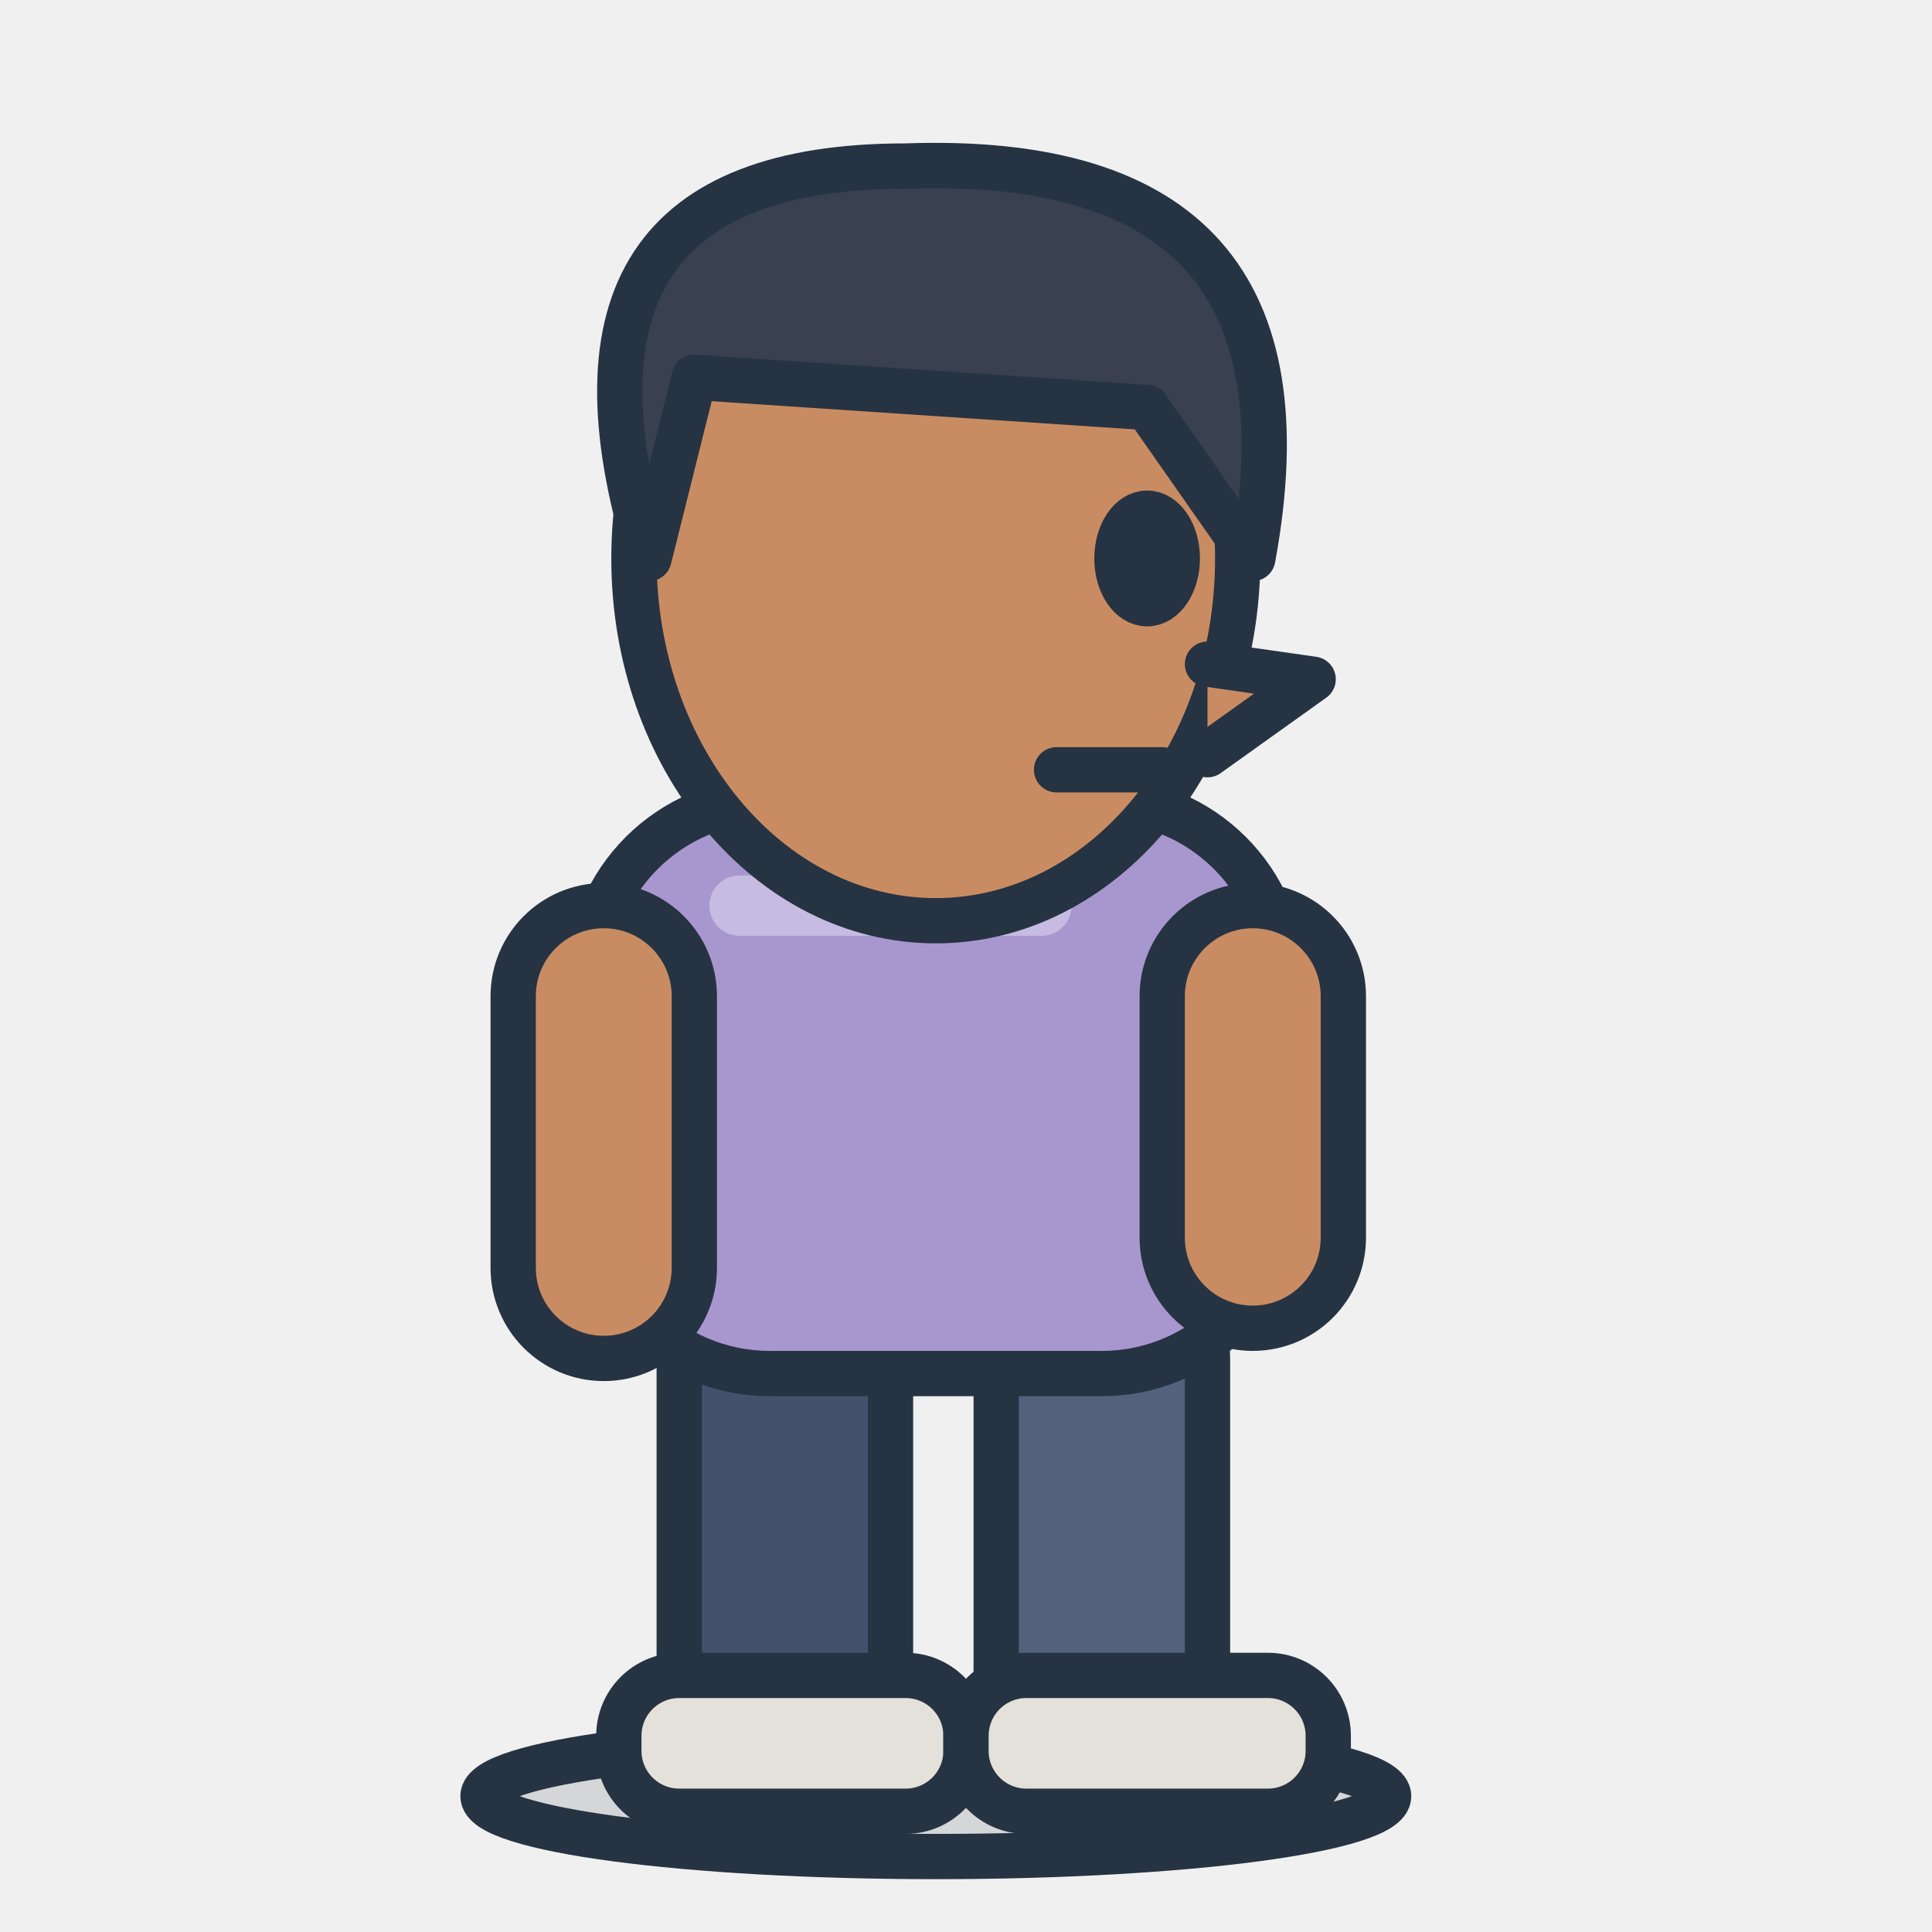
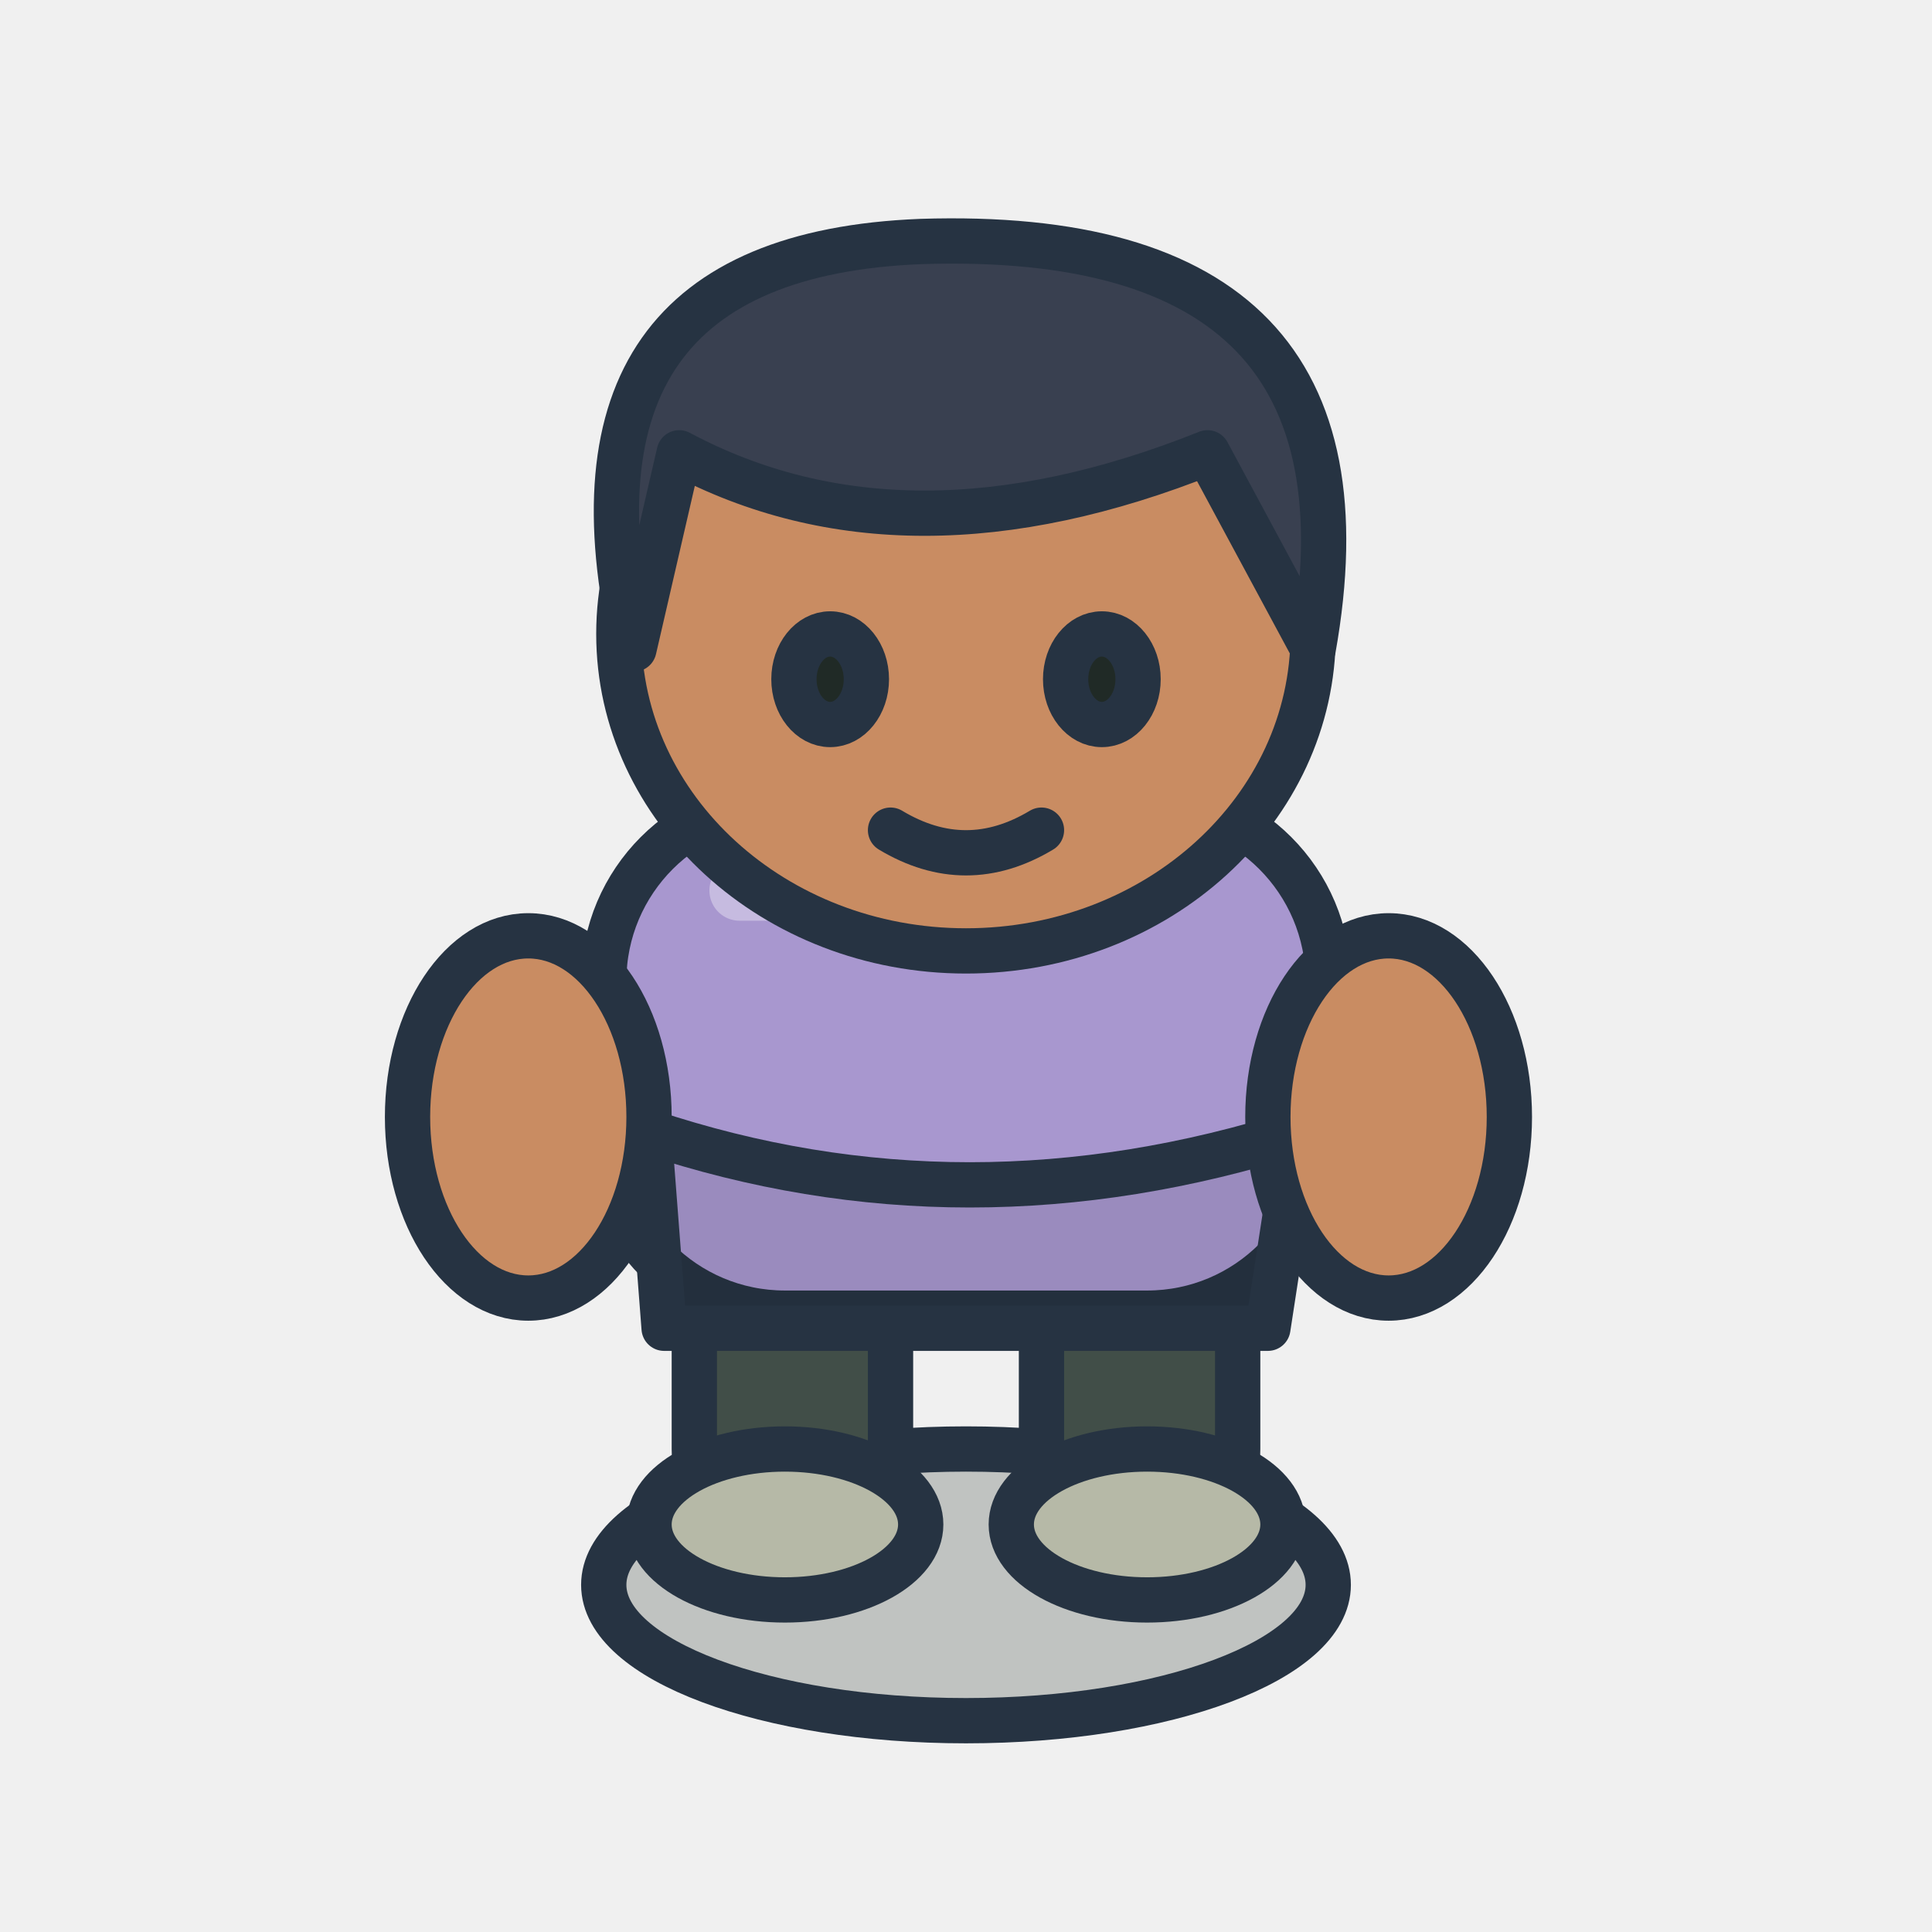
<svg xmlns="http://www.w3.org/2000/svg" width="128" height="128" viewBox="0 0 128 128">
  <g stroke="#263342" stroke-width="3" stroke-linejoin="round" stroke-linecap="round">
-     <ellipse cx="62" cy="119" rx="30" ry="4" fill="#26334222" />
+     <ellipse cx="64" cy="105" rx="24" ry="9" fill="#17251e38" />
    <g transform="translate(0 0)">
-       <rect x="45" y="86" width="14" height="29" rx="4" fill="#45516c" />
-       <rect x="66" y="86" width="14" height="29" rx="4" fill="#53617c" />
-       <rect x="41" y="111" width="23" height="9" rx="4" fill="#e4e1da" />
-       <rect x="64" y="111" width="24" height="9" rx="4" fill="#e4e1da" />
-       <rect x="39" y="53" width="46" height="38" rx="12" fill="#a897cf" />
-       <path d="M49 60h20" stroke="white" opacity=".35" stroke-width="4" />
-       <rect x="34" y="60" width="12" height="30" rx="6" fill="#c98c62" />
-       <rect x="77" y="60" width="12" height="28" rx="6" fill="#c98c62" />
-       <ellipse cx="62" cy="37" rx="20" ry="24" fill="#c98c62" />
-       <path d="M43 37Q35 11 60 11Q88 10 83 37L76 27L46 25Z" fill="#394050" />
-       <ellipse cx="76" cy="37" rx="2" ry="3" fill="#263342" />
-       <path d="M80 44l7 1l-7 5" fill="#c98c62" />
-       <path d="M70 51h7" fill="none" />
+       <rect x="46" y="82" width="13" height="19" rx="5" fill="#414e48" />
+       <rect x="69" y="82" width="13" height="19" rx="5" fill="#414e48" />
+       <ellipse cx="52" cy="101" rx="9" ry="5" fill="#b6b9a7" />
+       <ellipse cx="76" cy="101" rx="9" ry="5" fill="#b6b9a7" />
+       <rect x="40" y="53" width="48" height="34" rx="12" fill="#a897cf" />
+       <path d="M43 75Q64 82 86 75L84 88H44Z" fill="#00000015" />
+       <path d="M49 59h25" stroke="white" opacity=".35" stroke-width="4" />
+       <ellipse cx="35" cy="74" rx="8" ry="12" fill="#c98c62" />
+       <ellipse cx="92" cy="74" rx="8" ry="12" fill="#c98c62" />
+       <ellipse cx="64" cy="42" rx="23" ry="21" fill="#c98c62" />
+       <path d="M42 43Q36 17 61 16Q92 15 87 43L80 30Q60 38 45 30Z" fill="#394050" />
+       <ellipse cx="55" cy="45" rx="2.4" ry="3" fill="#202a26" />
+       <ellipse cx="73" cy="45" rx="2.4" ry="3" fill="#202a26" />
+       <path d="M59 55q5 3 10 0" fill="none" />
    </g>
  </g>
</svg>
